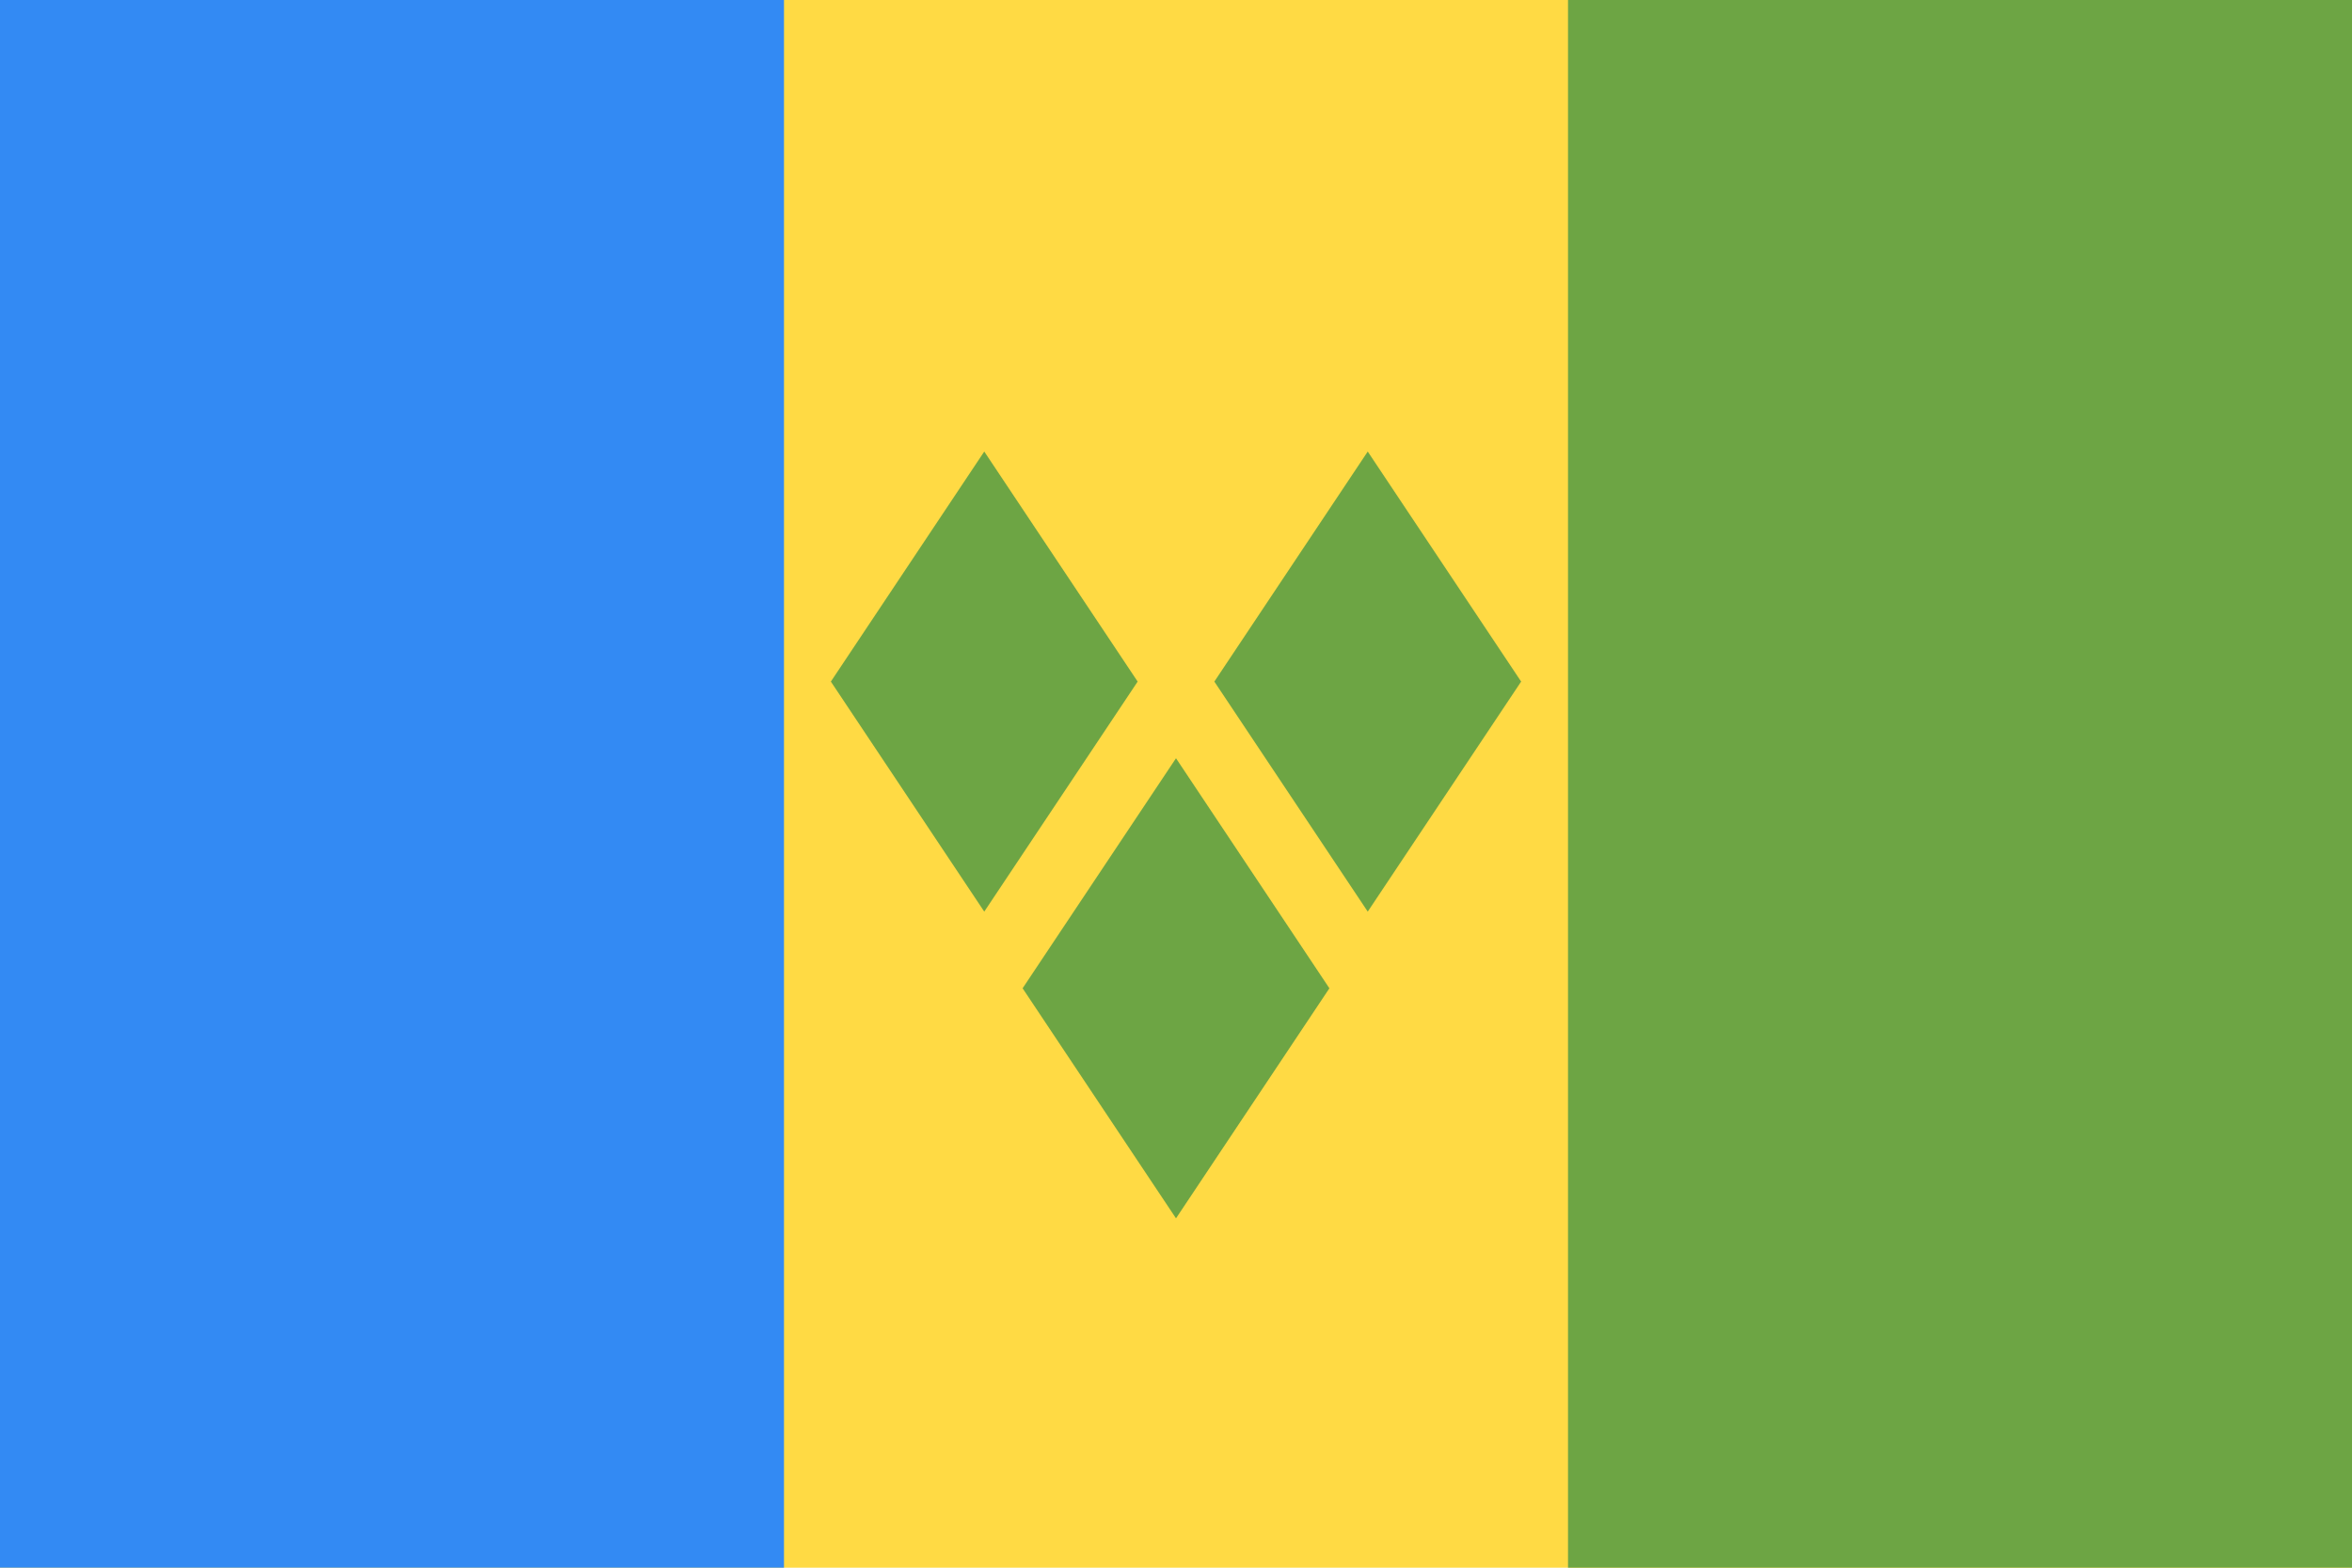
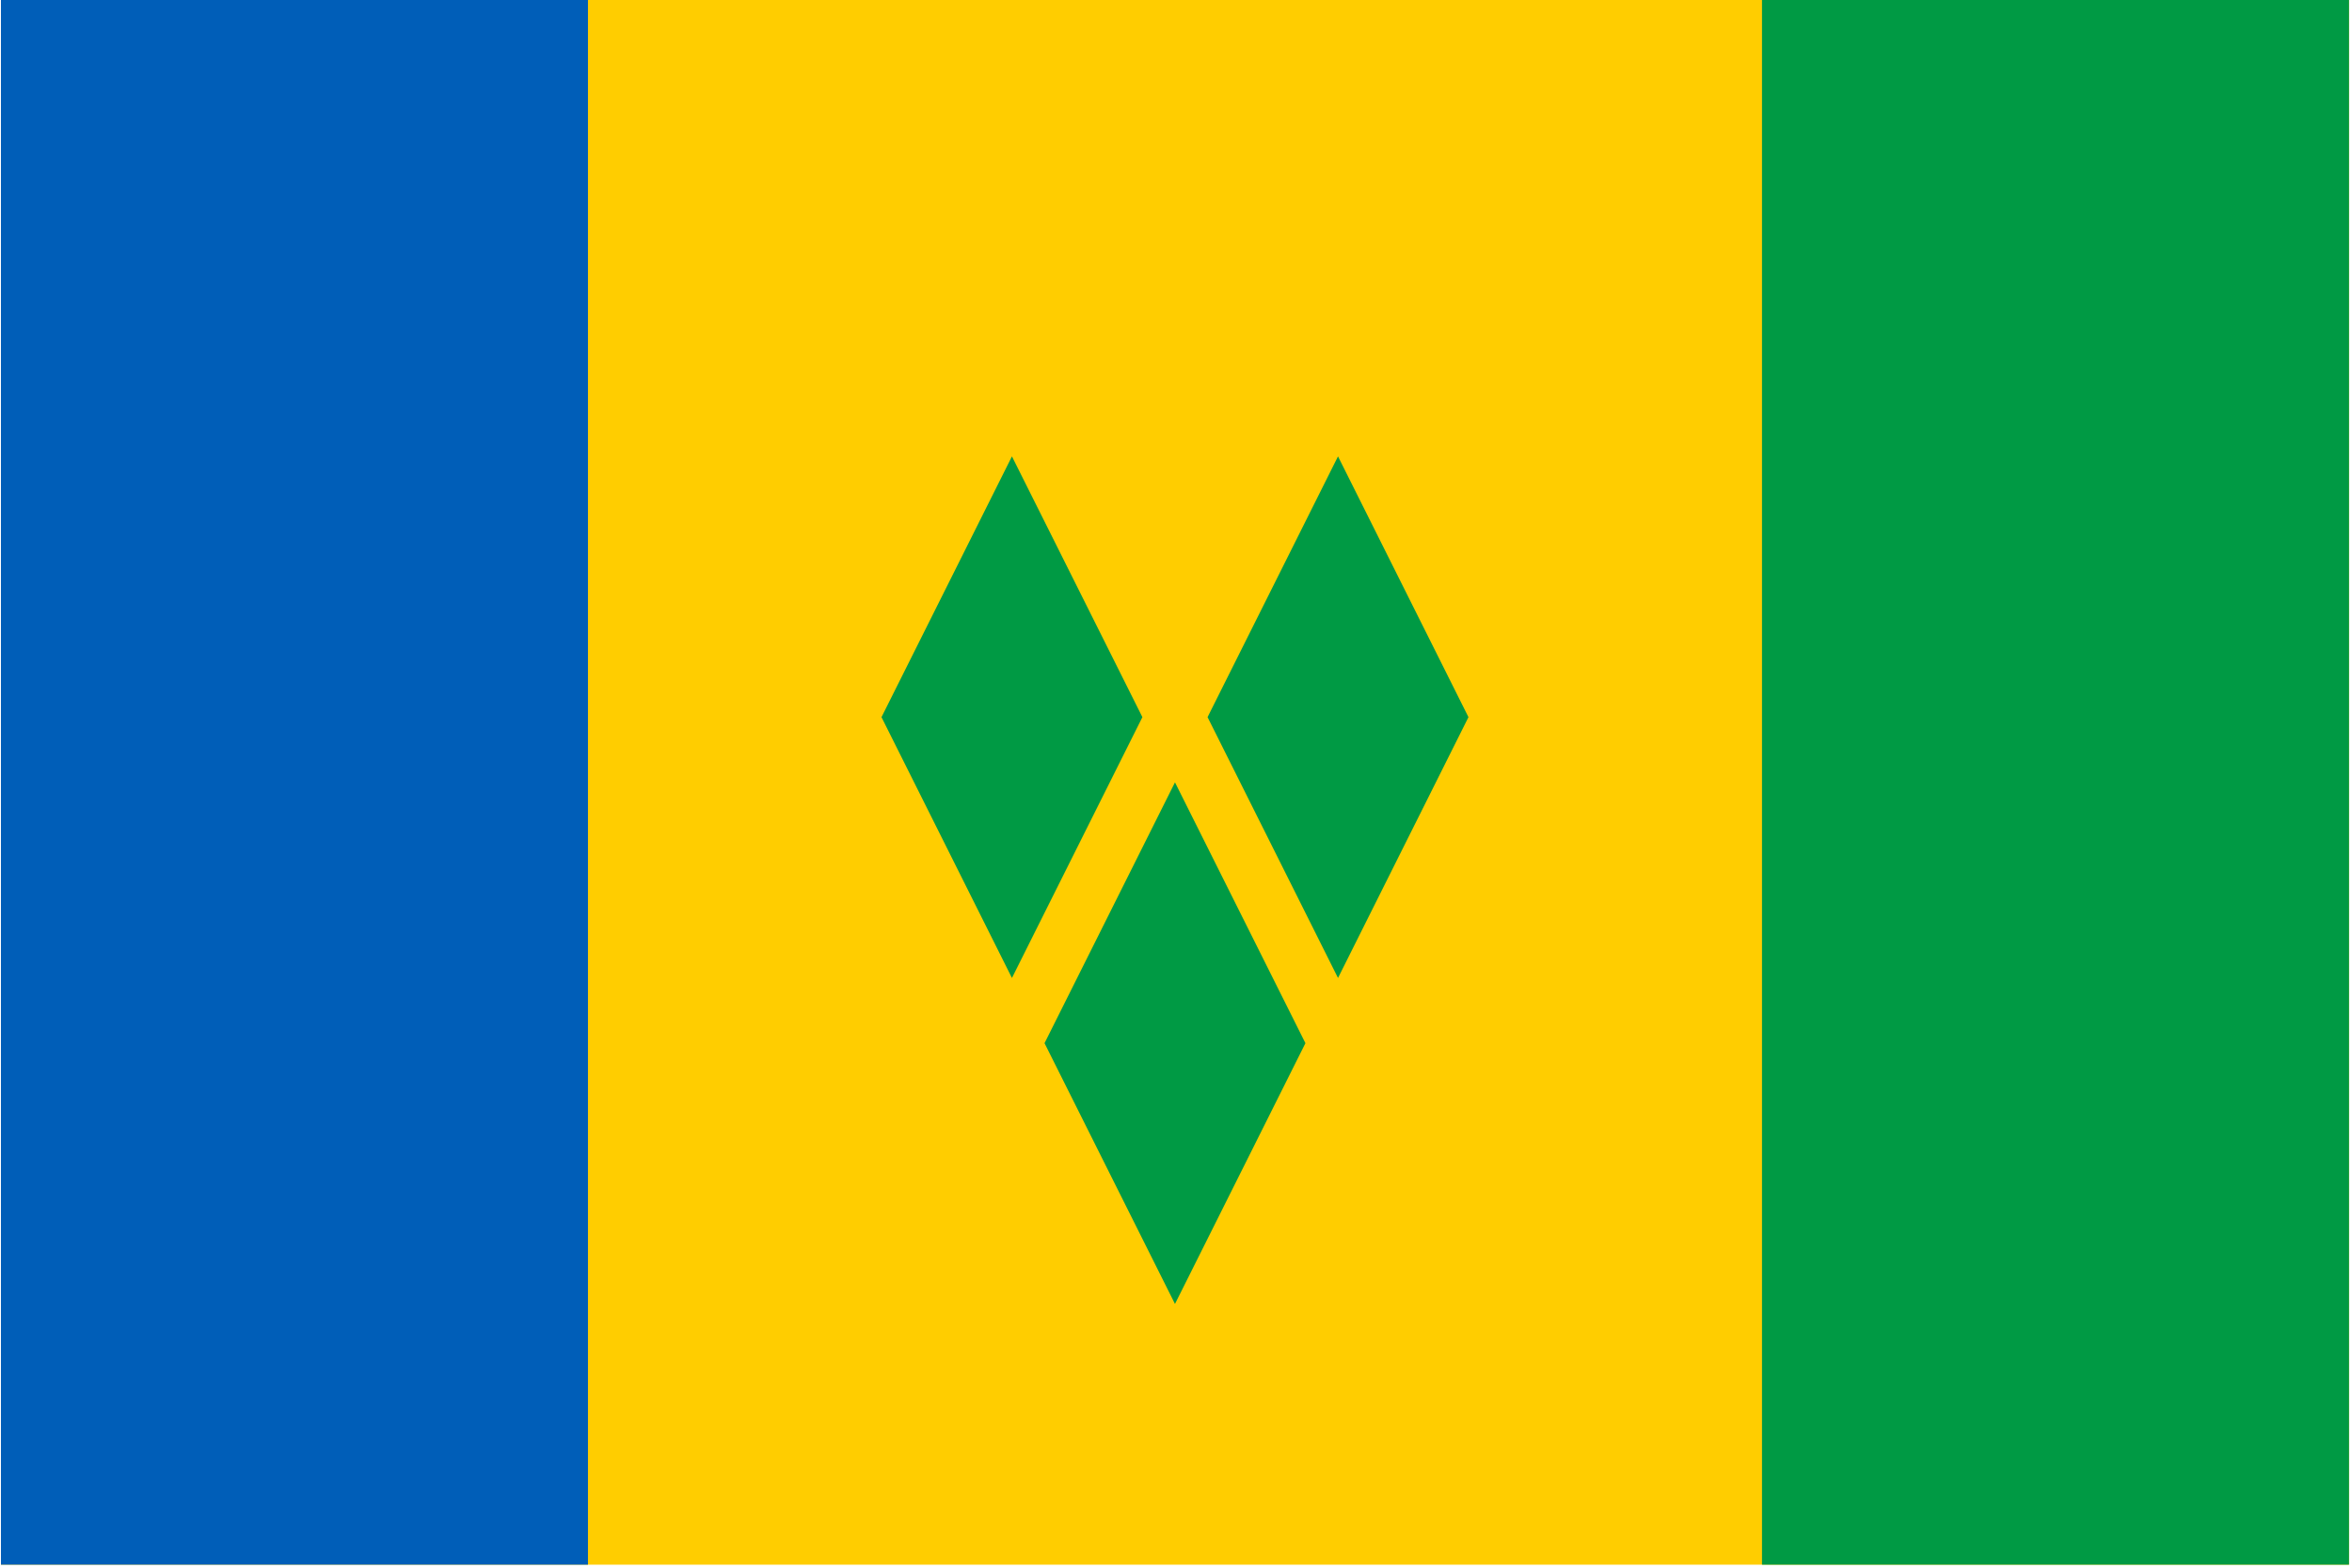
- <svg xmlns="http://www.w3.org/2000/svg" viewBox="0 85.333 512 341.333">
-   <path fill="#FFDA44" d="M0 85.331h512v341.337H0z" />
-   <path fill="#338AF3" d="M0 85.331h170.663v341.337H0z" />
-   <g fill="#6DA544">
-     <path d="M341.337 85.331H512v341.337H341.337zM214.261 283.82l-33.393-50.086 33.392-50.087 33.392 50.087zM297.739 283.82l-33.391-50.086 33.391-50.087 33.393 50.087zM256 350.603l-33.391-50.087L256 250.429l33.391 50.087z" />
-   </g>
+ <svg xmlns="http://www.w3.org/2000/svg" viewBox="0 0 513 342">
+   <svg x="0.00" y="0.00" width="513.00" height="342.00" viewBox="0 0 425.15 283.46" preserveAspectRatio="none">
+     <defs>
+       <clipPath id="clip-0">
+         <path clip-rule="nonzero" d="M 0.17 0 L 424.61 0 L 424.61 282.92 L 0.17 282.92 Z M 0.17 0 " />
+       </clipPath>
+       <clipPath id="clip-1">
+         <path clip-rule="nonzero" d="M 0.17 0 L 107 0 L 107 282.92 L 0.17 282.92 Z M 0.17 0 " />
+       </clipPath>
+       <clipPath id="clip-2">
+         <path clip-rule="nonzero" d="M 318 0 L 424.61 0 L 424.61 282.92 L 318 282.92 Z M 318 0 " />
+       </clipPath>
+     </defs>
+     <g clip-path="url(#clip-0)">
+       <path fill-rule="nonzero" fill="rgb(100%, 80.39%, 0%)" fill-opacity="1" d="M 0.17 282.93 L 0.17 0 L 424.61 0 L 424.61 282.93 Z M 0.17 282.93 " />
+     </g>
+     <g clip-path="url(#clip-1)">
+       <path fill-rule="nonzero" fill="rgb(0%, 36.86%, 72.15%)" fill-opacity="1" d="M 0.17 282.93 L 0.17 0 L 106.28 0 L 106.28 282.93 Z M 0.17 282.93 " />
+     </g>
+     <g clip-path="url(#clip-2)">
+       <path fill-rule="nonzero" fill="rgb(0%, 60.39%, 26.66%)" fill-opacity="1" d="M 318.50 282.93 L 318.50 0 L 424.61 0 L 424.61 282.93 Z M 318.50 282.93 " />
+     </g>
+     <path fill-rule="nonzero" fill="rgb(0%, 60.39%, 26.66%)" fill-opacity="1" d="M 212.39 141.46 L 235.97 188.62 L 212.39 235.77 L 188.81 188.62 Z M 212.39 141.46 " />
+     <path fill-rule="nonzero" fill="rgb(0%, 60.39%, 26.66%)" fill-opacity="1" d="M 241.86 82.52 L 265.44 129.67 L 241.86 176.83 L 218.28 129.67 Z M 241.86 82.52 " />
+     <path fill-rule="nonzero" fill="rgb(0%, 60.39%, 26.66%)" fill-opacity="1" d="M 182.92 82.52 L 206.5 129.67 L 182.92 176.83 L 159.34 129.67 Z M 182.92 82.52 " />
+   </svg>
</svg>
